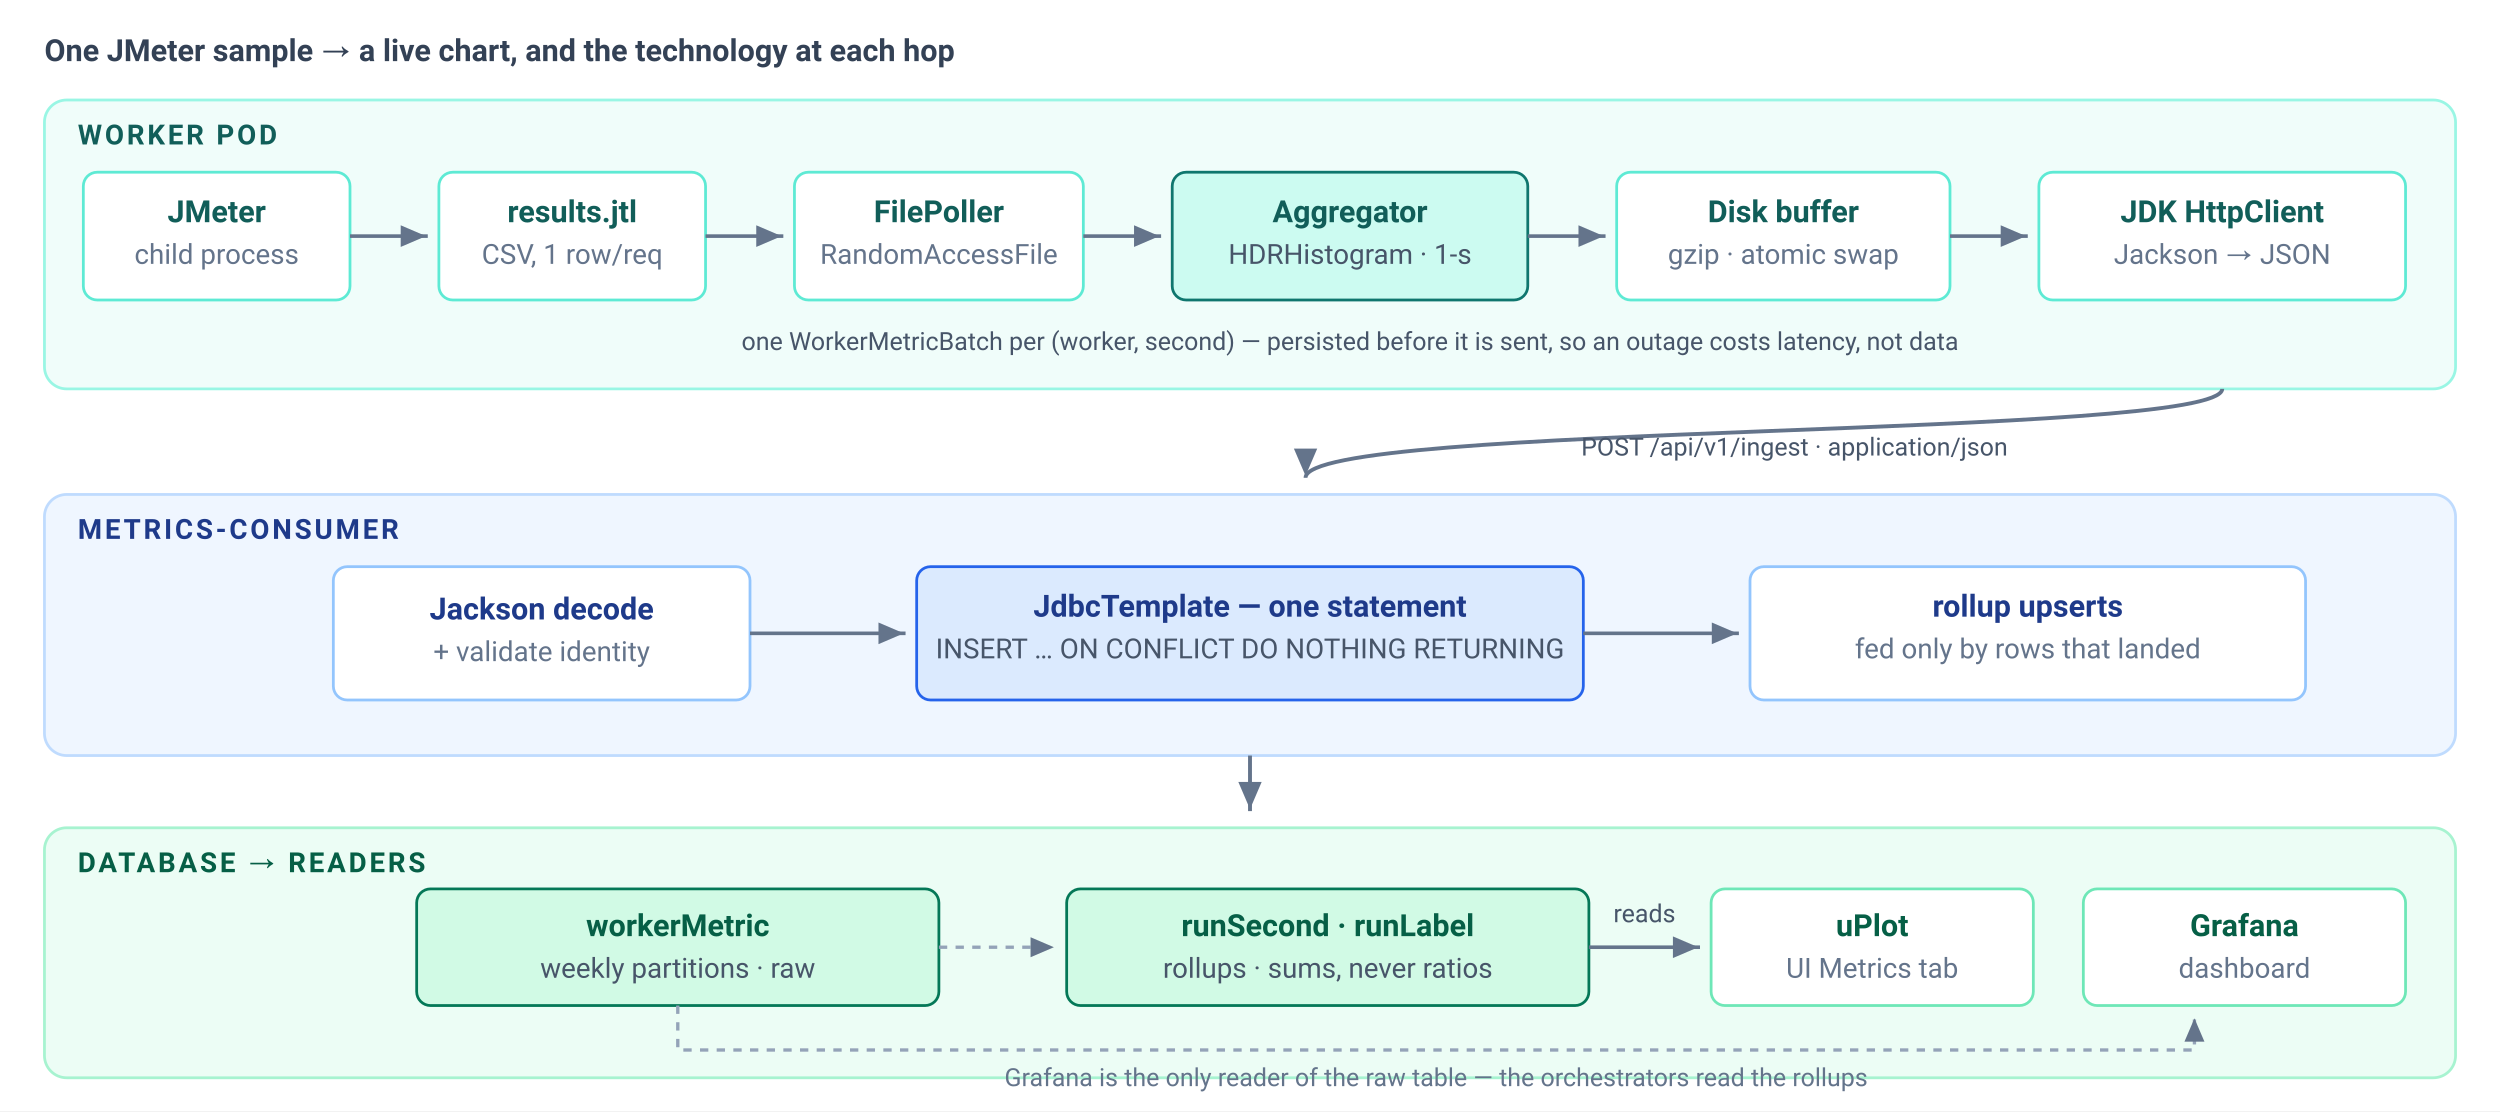
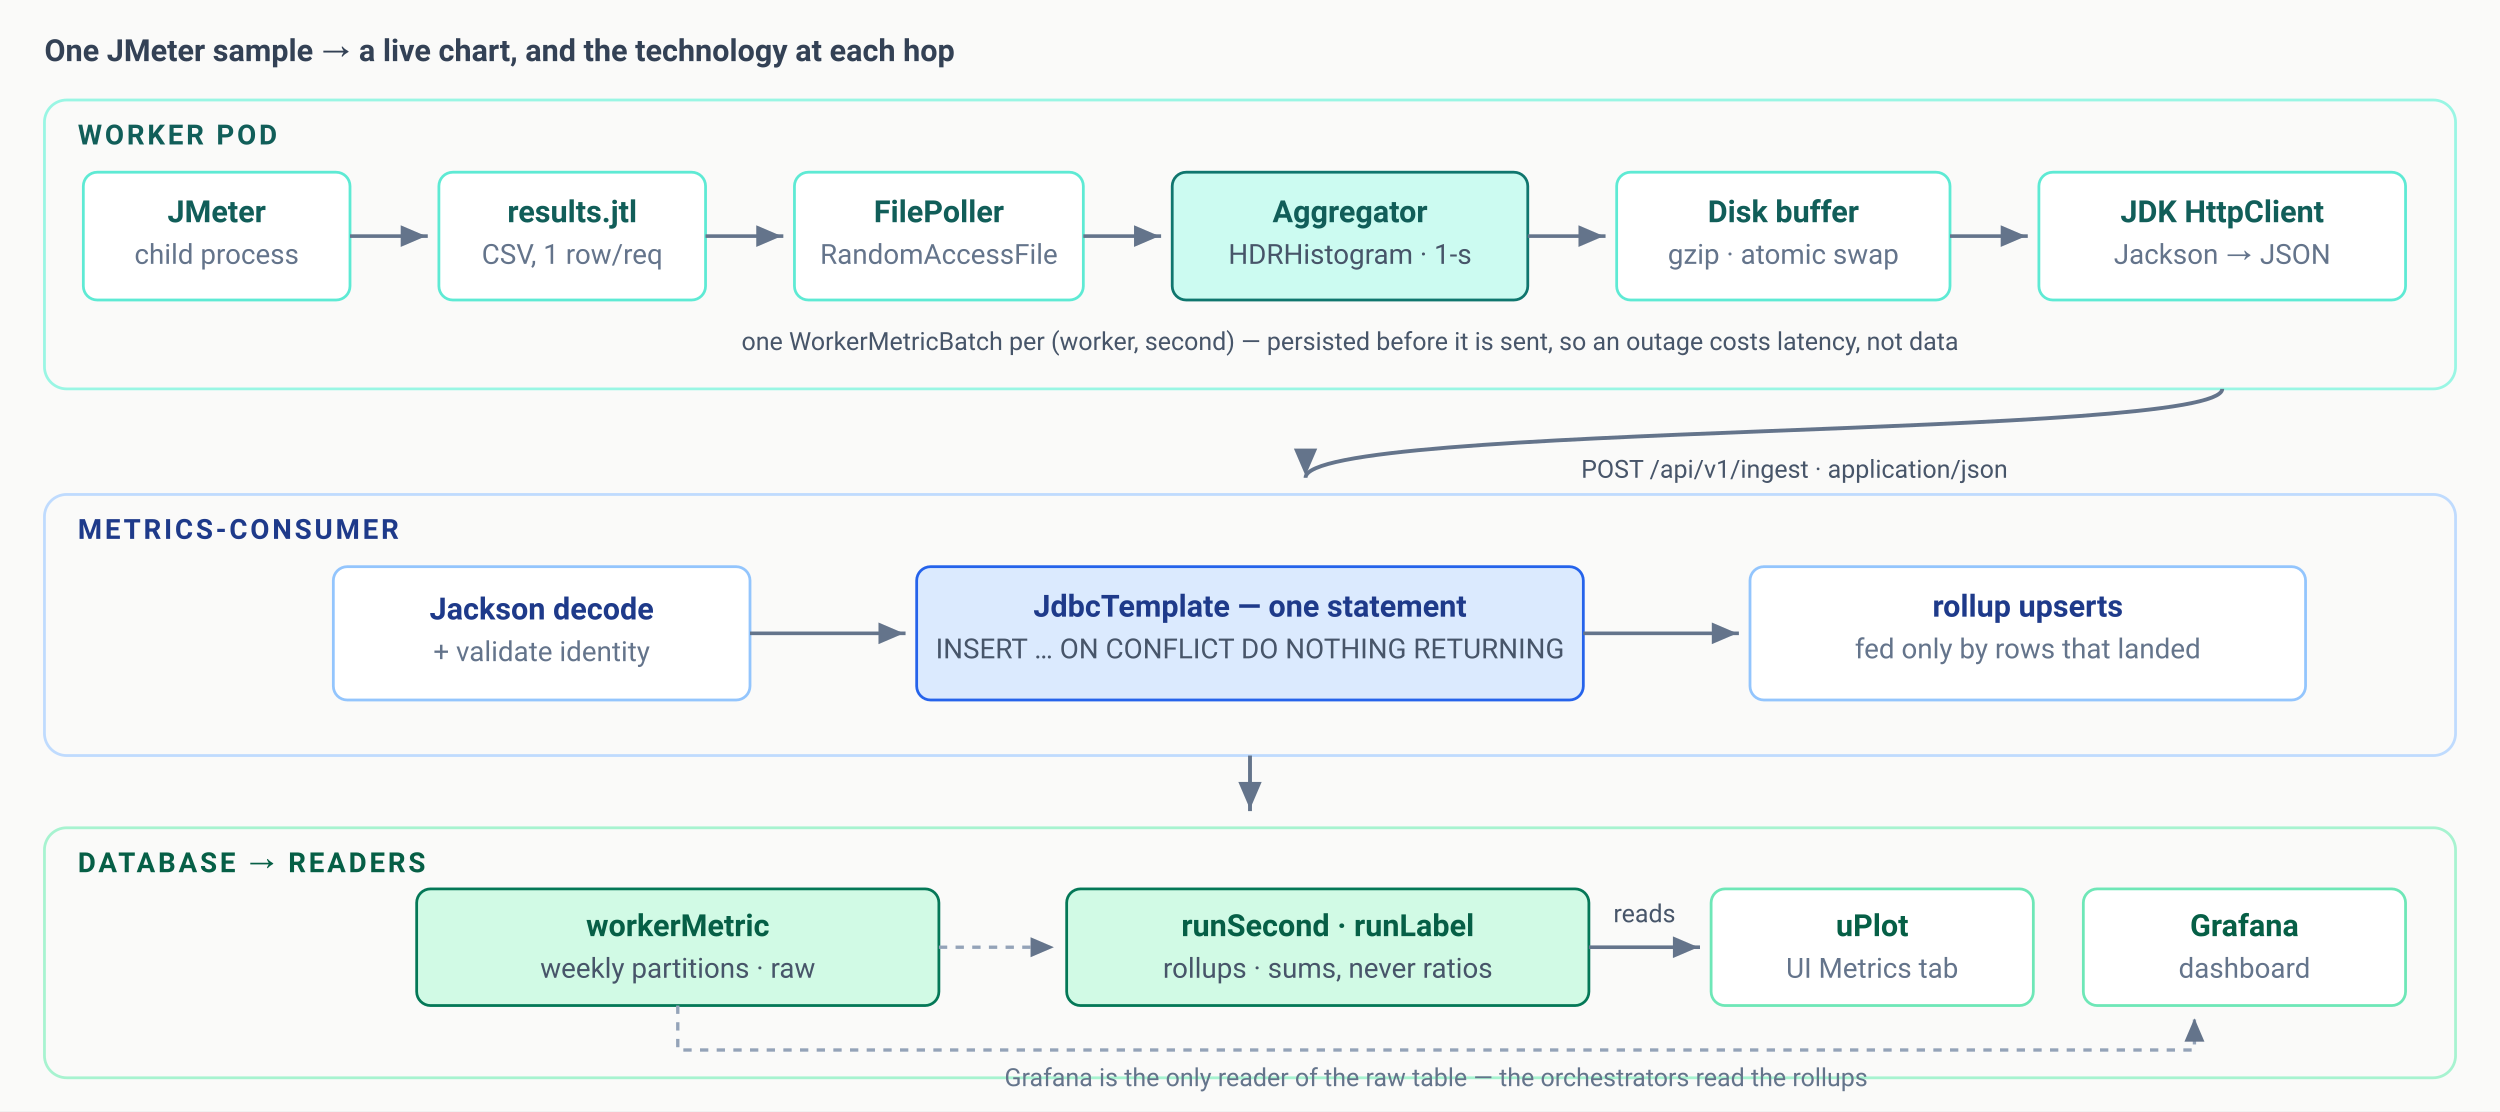
<svg xmlns="http://www.w3.org/2000/svg" viewBox="0 0 900 400" width="900" height="400" font-family="-apple-system, 'Segoe UI', Roboto, Helvetica, Arial, sans-serif">
  <defs>
    <marker id="d" markerWidth="9" markerHeight="9" refX="7.5" refY="3" orient="auto" markerUnits="strokeWidth">
      <path d="M0,0 L0,6 L7,3 z" fill="#64748b" />
    </marker>
  </defs>
-   <rect width="900" height="400" fill="#ffffff" />
+   <rect width="900" height="400" fill="#fafaf9" />
  <text x="16" y="22" font-size="11" font-weight="600" fill="#334155">One JMeter sample → a live chart, and the technology at each hop</text>
-   <rect x="16" y="36" width="868" height="104" rx="8" fill="#f0fdfa" stroke="#99f6e4" />
+   <rect x="16" y="36" width="868" height="104" rx="8" fill="none" stroke="#99f6e4" />
  <text x="28" y="52" font-size="10" font-weight="600" fill="#115e59" letter-spacing="1">WORKER POD</text>
  <g font-size="10" text-anchor="middle">
    <rect x="30" y="62" width="96" height="46" rx="5" fill="#ffffff" stroke="#5eead4" />
    <text x="78" y="80" font-size="11" font-weight="600" fill="#115e59">JMeter</text>
    <text x="78" y="95" fill="#64748b">child process</text>
    <rect x="158" y="62" width="96" height="46" rx="5" fill="#ffffff" stroke="#5eead4" />
    <text x="206" y="80" font-size="11" font-weight="600" fill="#115e59">results.jtl</text>
    <text x="206" y="95" fill="#64748b">CSV, 1 row/req</text>
    <rect x="286" y="62" width="104" height="46" rx="5" fill="#ffffff" stroke="#5eead4" />
    <text x="338" y="80" font-size="11" font-weight="600" fill="#115e59">FilePoller</text>
    <text x="338" y="95" fill="#64748b">RandomAccessFile</text>
    <rect x="422" y="62" width="128" height="46" rx="5" fill="#ccfbf1" stroke="#0f766e" />
    <text x="486" y="80" font-size="11" font-weight="600" fill="#115e59">Aggregator</text>
    <text x="486" y="95" fill="#475569">HDRHistogram · 1-s</text>
    <rect x="582" y="62" width="120" height="46" rx="5" fill="#ffffff" stroke="#5eead4" />
    <text x="642" y="80" font-size="11" font-weight="600" fill="#115e59">Disk buffer</text>
    <text x="642" y="95" fill="#64748b">gzip · atomic swap</text>
    <rect x="734" y="62" width="132" height="46" rx="5" fill="#ffffff" stroke="#5eead4" />
    <text x="800" y="80" font-size="11" font-weight="600" fill="#115e59">JDK HttpClient</text>
    <text x="800" y="95" fill="#64748b">Jackson → JSON</text>
  </g>
  <g stroke="#64748b" stroke-width="1.3" marker-end="url(#d)">
    <line x1="126" y1="85" x2="154" y2="85" />
    <line x1="254" y1="85" x2="282" y2="85" />
    <line x1="390" y1="85" x2="418" y2="85" />
    <line x1="550" y1="85" x2="578" y2="85" />
    <line x1="702" y1="85" x2="730" y2="85" />
  </g>
  <text x="486" y="126" font-size="9" text-anchor="middle" fill="#475569">one WorkerMetricBatch per (worker, second) — persisted before it is sent, so an outage costs latency, not data</text>
  <path d="M800,140 C800,158 470,152 470,172" stroke="#64748b" stroke-width="1.4" fill="none" marker-end="url(#d)" />
-   <text x="646" y="164" font-size="9" text-anchor="middle" fill="#475569">POST /api/v1/ingest · application/json</text>
-   <rect x="16" y="178" width="868" height="94" rx="8" fill="#eff6ff" stroke="#bfdbfe" />
+   <text x="646" y="172" font-size="9" text-anchor="middle" fill="#475569">POST /api/v1/ingest · application/json</text>
+   <rect x="16" y="178" width="868" height="94" rx="8" fill="none" stroke="#bfdbfe" />
  <text x="28" y="194" font-size="10" font-weight="600" fill="#1e3a8a" letter-spacing="1">METRICS-CONSUMER</text>
  <g font-size="10" text-anchor="middle">
    <rect x="120" y="204" width="150" height="48" rx="5" fill="#ffffff" stroke="#93c5fd" />
    <text x="195" y="223" font-size="11" font-weight="600" fill="#1e3a8a">Jackson decode</text>
    <text x="195" y="238" fill="#64748b">+ validate identity</text>
    <rect x="330" y="204" width="240" height="48" rx="5" fill="#dbeafe" stroke="#2563eb" />
    <text x="450" y="222" font-size="11" font-weight="600" fill="#1e3a8a">JdbcTemplate — one statement</text>
    <text x="450" y="237" fill="#475569">INSERT … ON CONFLICT DO NOTHING RETURNING</text>
    <rect x="630" y="204" width="200" height="48" rx="5" fill="#ffffff" stroke="#93c5fd" />
    <text x="730" y="222" font-size="11" font-weight="600" fill="#1e3a8a">rollup upserts</text>
    <text x="730" y="237" fill="#64748b">fed only by rows that landed</text>
  </g>
  <g stroke="#64748b" stroke-width="1.3" marker-end="url(#d)">
    <line x1="270" y1="228" x2="326" y2="228" />
    <line x1="570" y1="228" x2="626" y2="228" />
  </g>
-   <path d="M450,272 L450,292" stroke="#64748b" stroke-width="1.4" marker-end="url(#d)" />
-   <rect x="16" y="298" width="868" height="90" rx="8" fill="#ecfdf5" stroke="#a7f3d0" />
+   <path d="M450,272 L450,292" stroke="#64748b" stroke-width="1.4" fill="none" marker-end="url(#d)" />
+   <rect x="16" y="298" width="868" height="90" rx="8" fill="none" stroke="#a7f3d0" />
  <text x="28" y="314" font-size="10" font-weight="600" fill="#065f46" letter-spacing="1">DATABASE → READERS</text>
  <g font-size="10" text-anchor="middle">
    <rect x="150" y="320" width="188" height="42" rx="5" fill="#d1fae5" stroke="#047857" />
    <text x="244" y="337" font-size="11" font-weight="600" fill="#065f46">workerMetric</text>
    <text x="244" y="352" fill="#475569">weekly partitions · raw</text>
    <rect x="384" y="320" width="188" height="42" rx="5" fill="#d1fae5" stroke="#047857" />
    <text x="478" y="337" font-size="11" font-weight="600" fill="#065f46">runSecond · runLabel</text>
    <text x="478" y="352" fill="#475569">rollups · sums, never ratios</text>
    <rect x="616" y="320" width="116" height="42" rx="5" fill="#ffffff" stroke="#6ee7b7" />
    <text x="674" y="337" font-size="11" font-weight="600" fill="#065f46">uPlot</text>
    <text x="674" y="352" fill="#64748b">UI Metrics tab</text>
    <rect x="750" y="320" width="116" height="42" rx="5" fill="#ffffff" stroke="#6ee7b7" />
    <text x="808" y="337" font-size="11" font-weight="600" fill="#065f46">Grafana</text>
    <text x="808" y="352" fill="#64748b">dashboard</text>
  </g>
  <line x1="338" y1="341" x2="380" y2="341" stroke="#94a3b8" stroke-width="1.2" stroke-dasharray="3,3" marker-end="url(#d)" />
  <line x1="572" y1="341" x2="612" y2="341" stroke="#64748b" stroke-width="1.3" marker-end="url(#d)" />
  <text x="592" y="332" font-size="9" text-anchor="middle" fill="#475569">reads</text>
  <path d="M244,362 L244,378 L790,378 L790,366" stroke="#94a3b8" stroke-width="1.2" fill="none" stroke-dasharray="3,3" marker-end="url(#d)" />
  <text x="517" y="391" font-size="9" text-anchor="middle" fill="#64748b">Grafana is the only reader of the raw table — the orchestrators read the rollups</text>
</svg>
